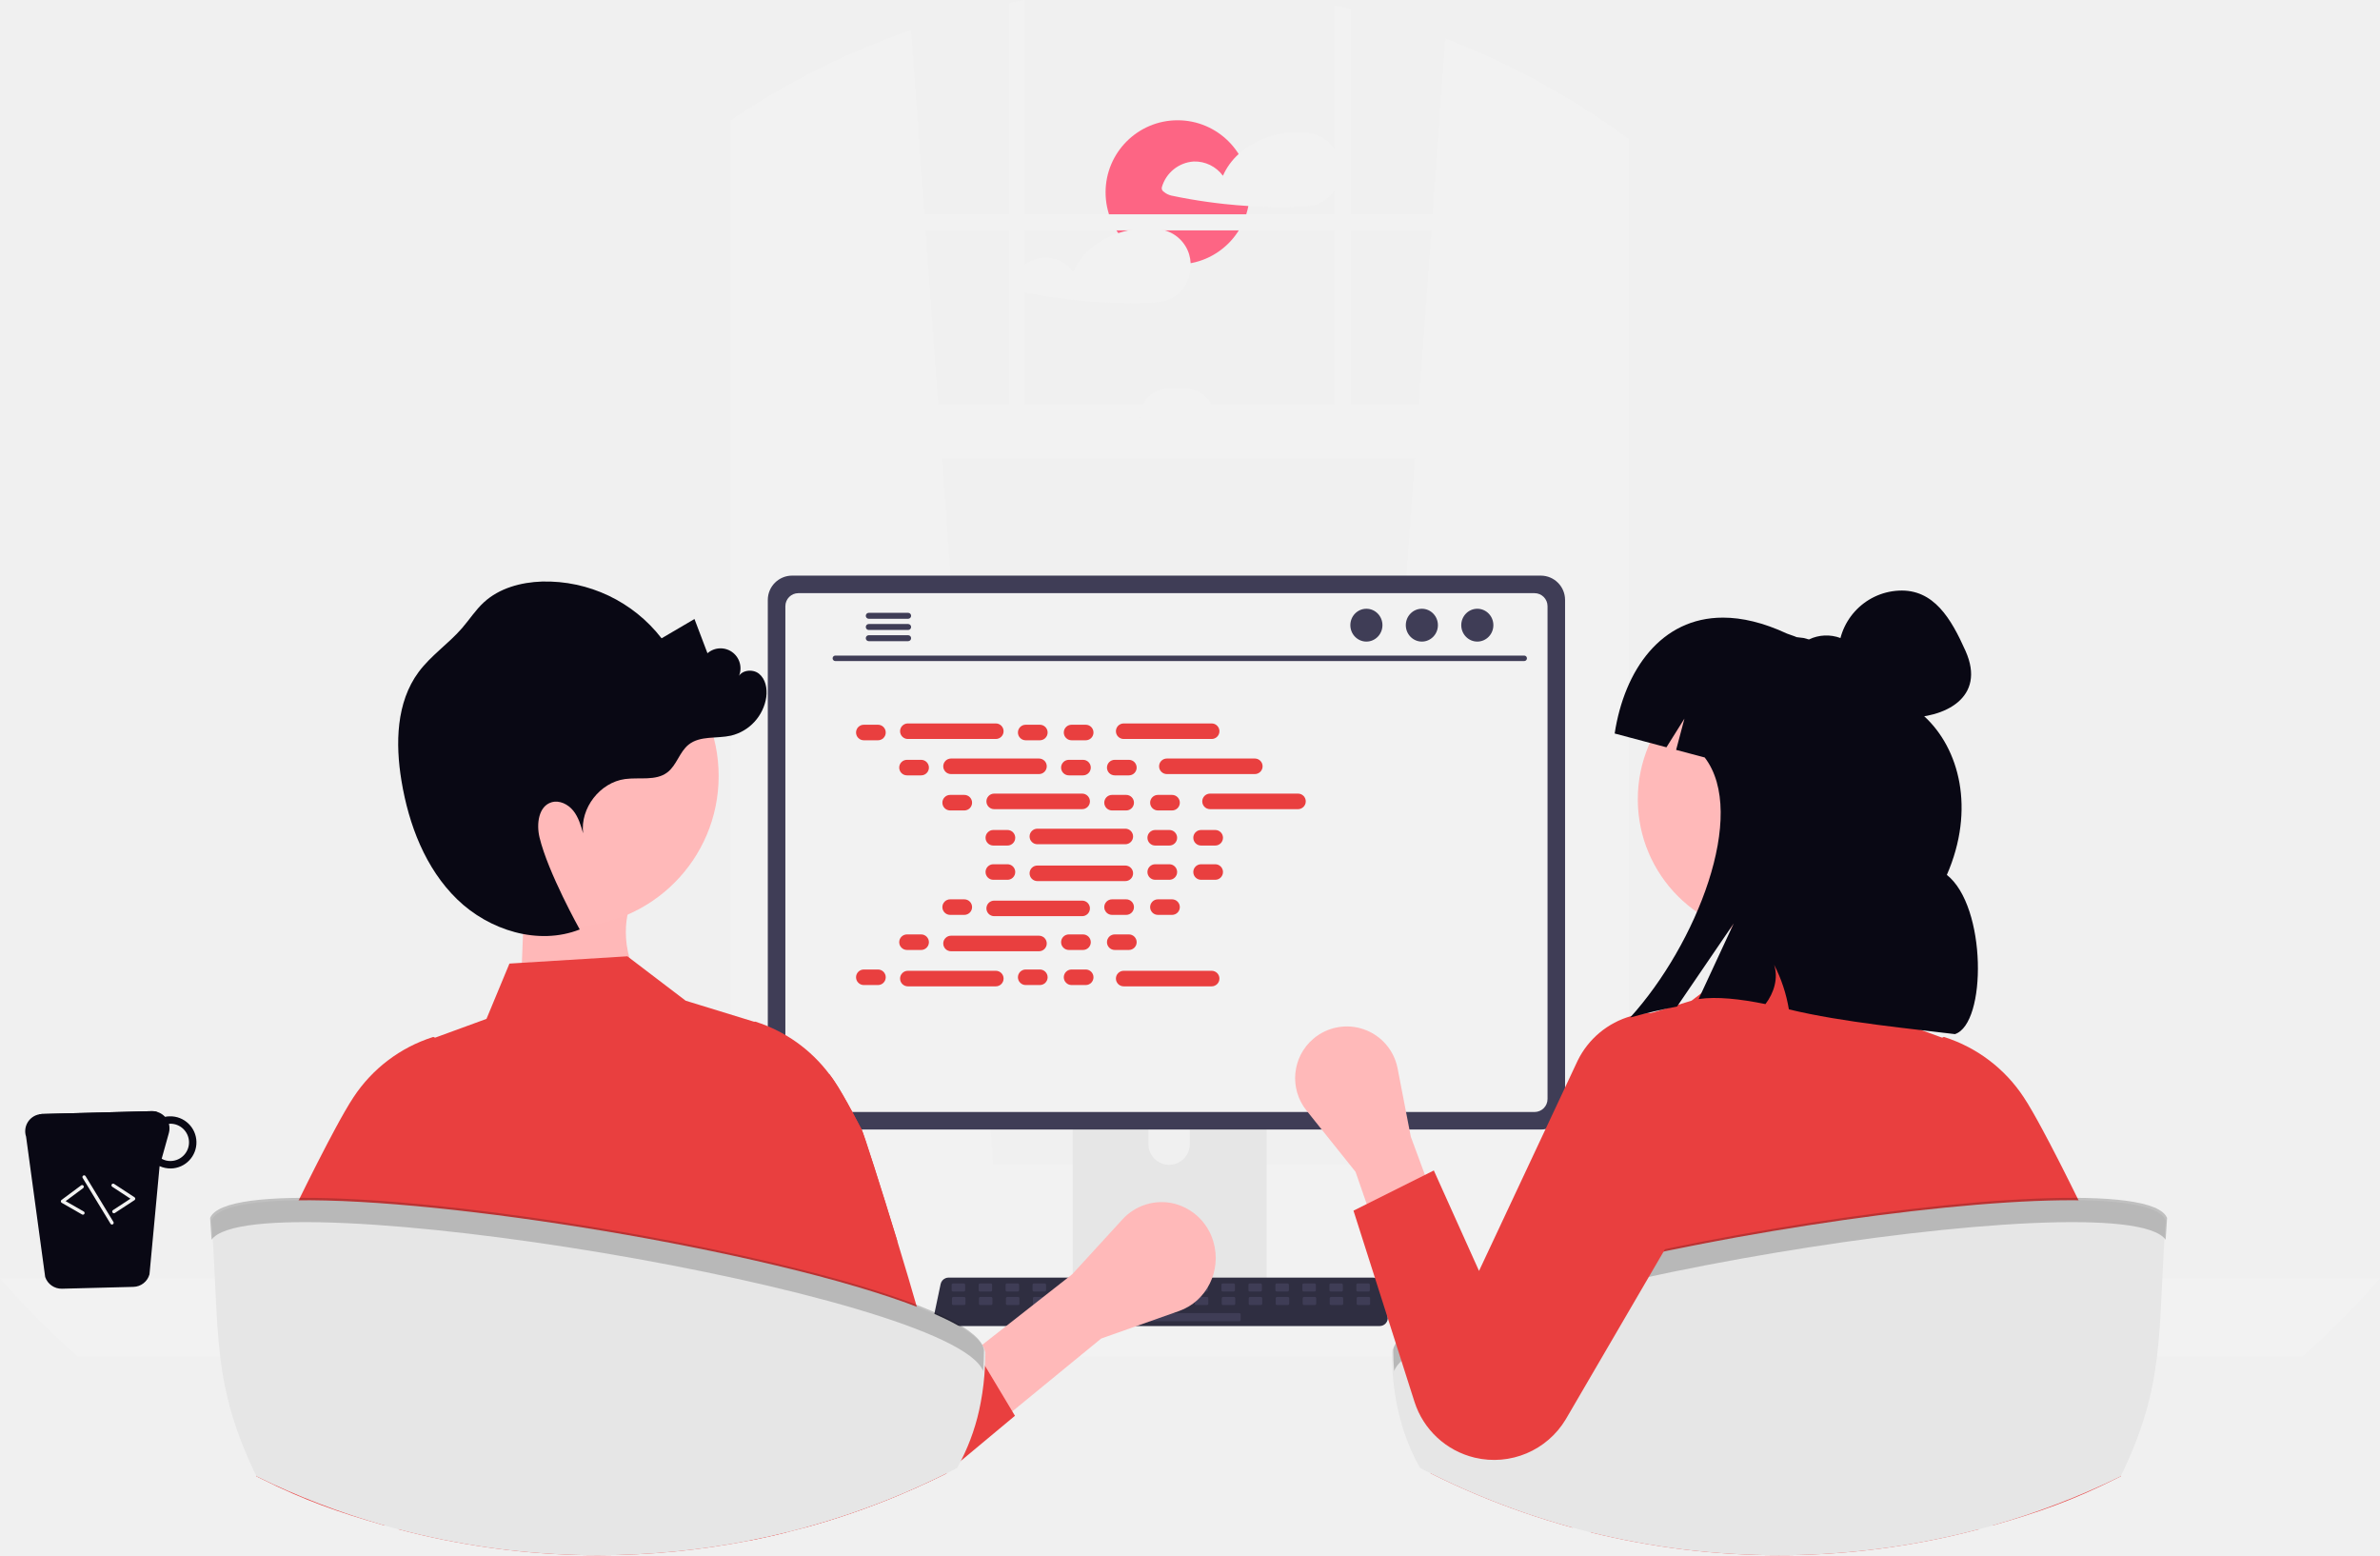
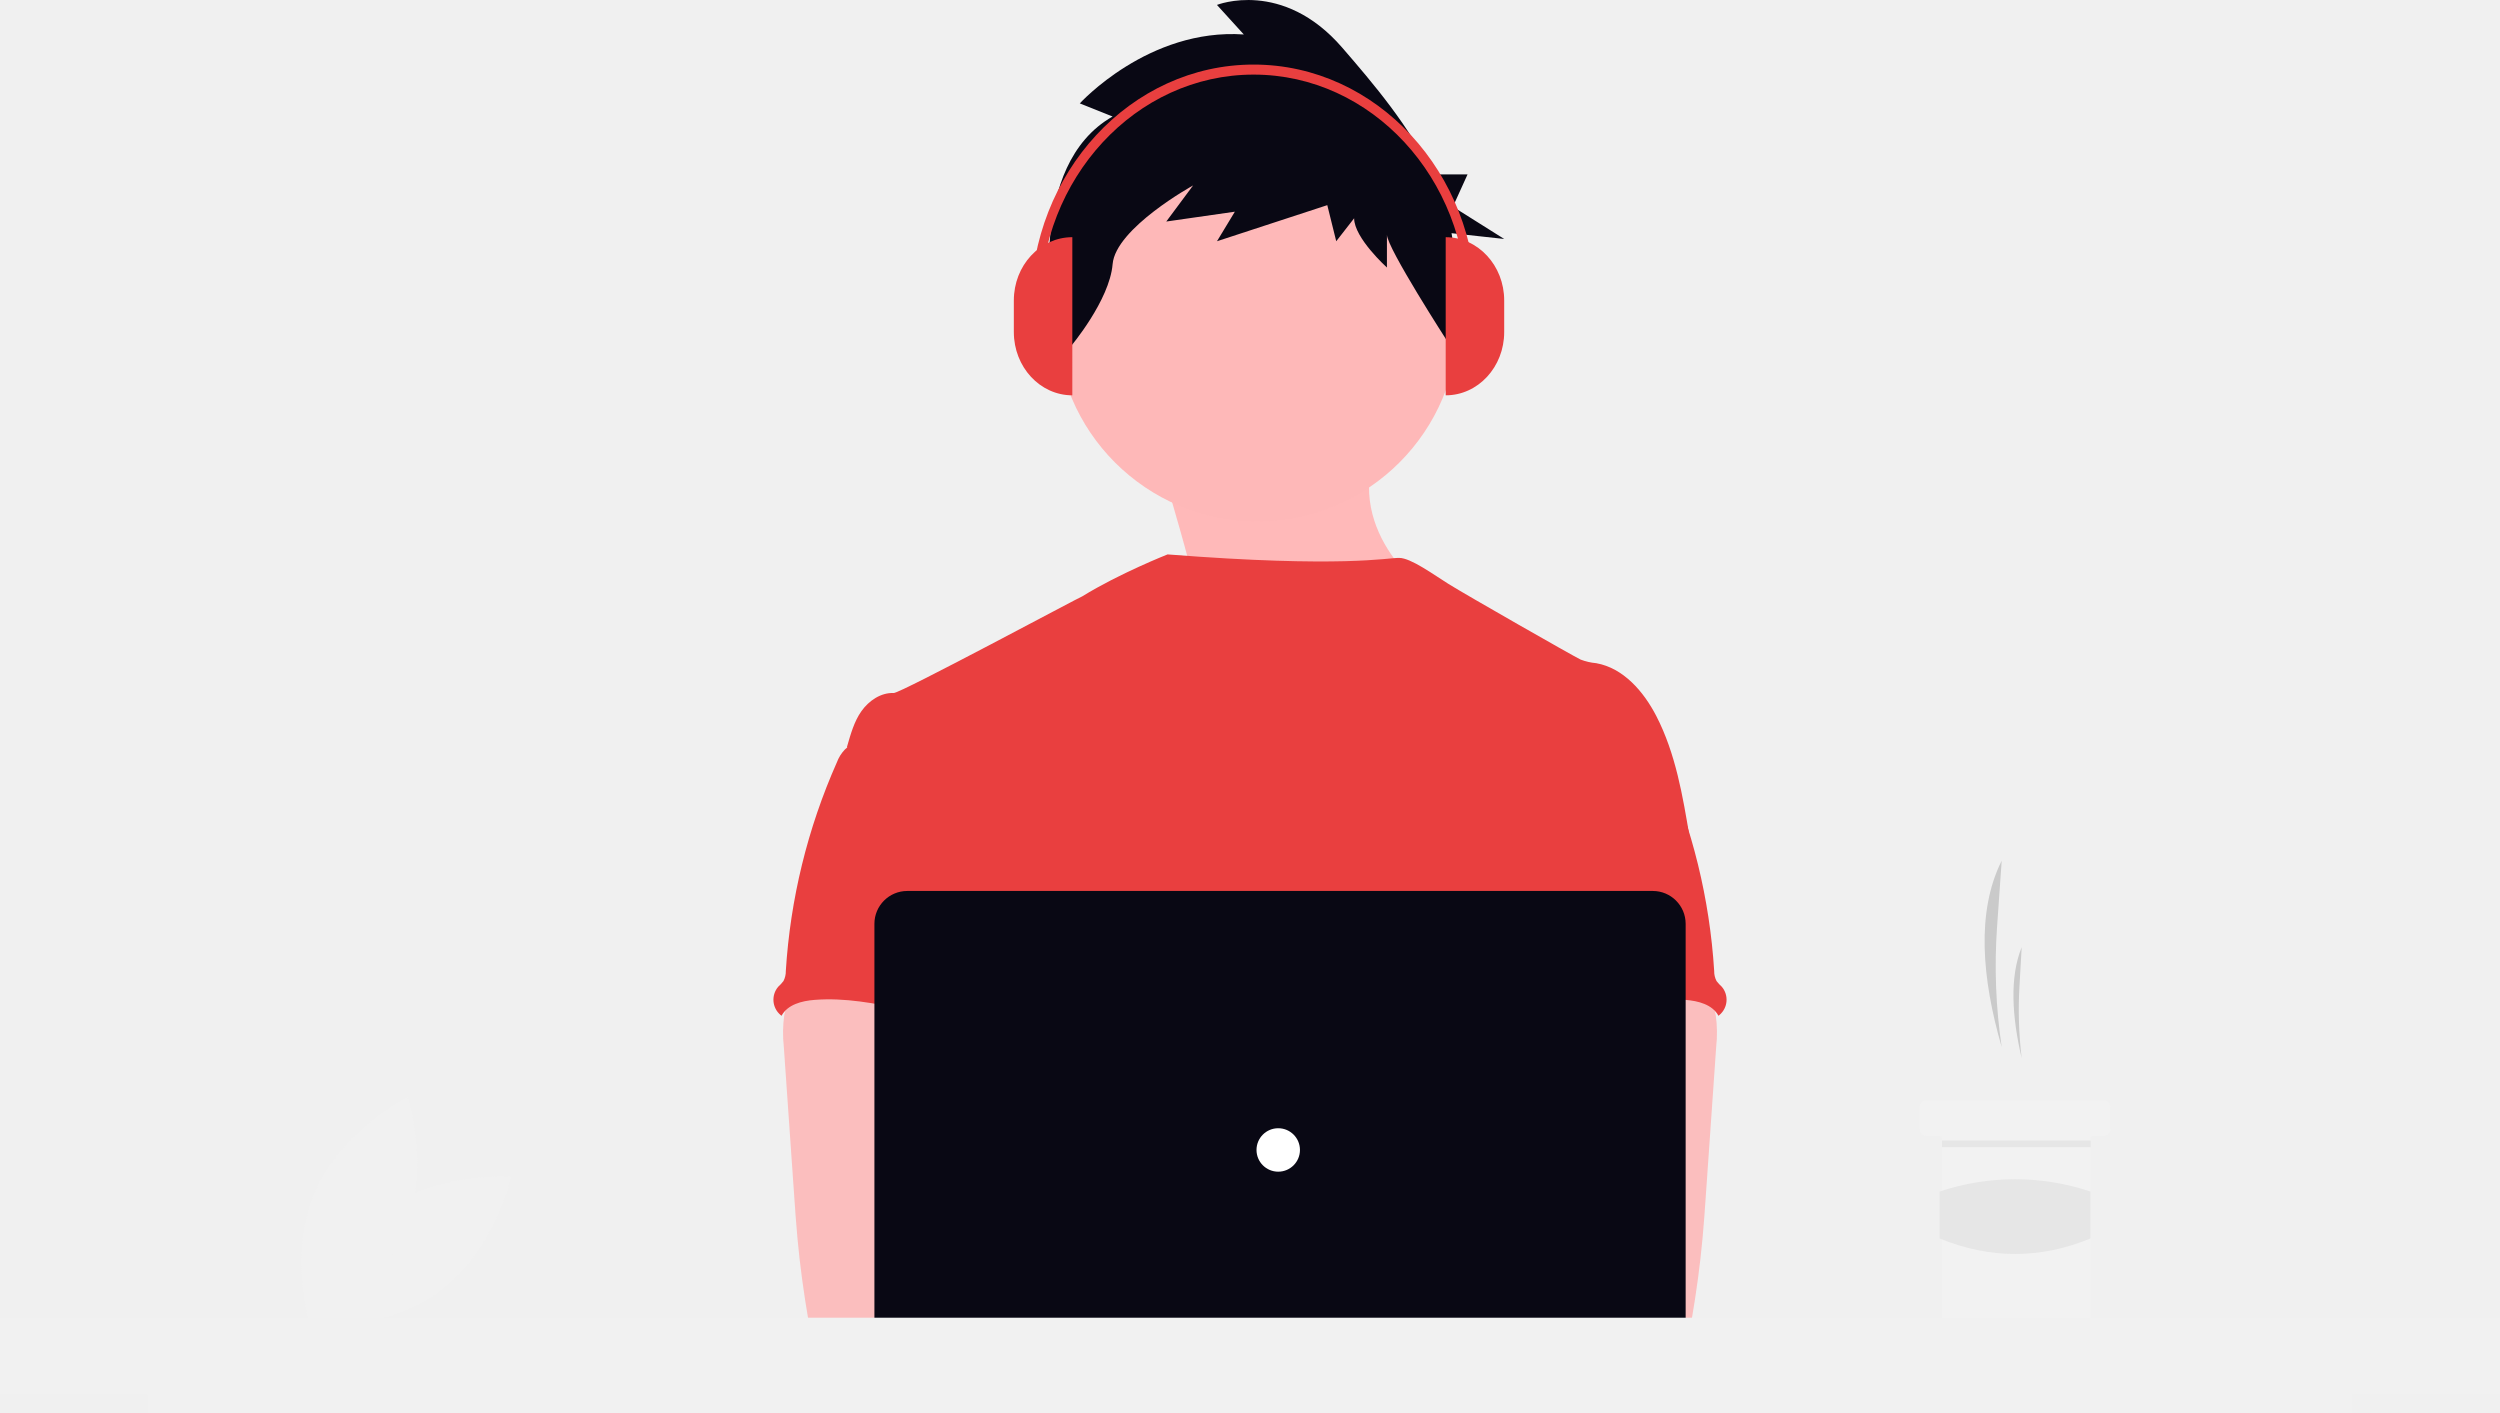
- <svg xmlns="http://www.w3.org/2000/svg" width="882.126" height="576.272" viewBox="0 0 882.126 576.272" role="img" artist="Katerina Limpitsouni" source="https://undraw.co/">
-   <g id="Group_138" data-name="Group 138" transform="translate(-519 -251.864)">
-     <g id="Group_137" data-name="Group 137">
-       <path id="Path_1240-371" data-name="Path 1240" d="M958.821,382.941,907.537,402.1,893.89,367.923l36.505-12.787C931.953,364.095,939.352,378.718,958.821,382.941Z" transform="matrix(0.914, 0.407, -0.407, 0.914, 46.029, -113.727)" fill="#ffb8b8" />
-       <circle id="Ellipse_405" data-name="Ellipse 405" cx="26.701" cy="26.701" r="26.701" transform="translate(928.774 296.429)" fill="#fd6584" />
-       <path id="Path_2166-372" data-name="Path 2166" d="M655.233,220.487a13.235,13.235,0,0,0-11.17-9.29,1.078,1.078,0,0,0-.18,0,1.418,1.418,0,0,0-.22-.05c-8.94-1.16-18.88,1.66-25.57,7.8a23.958,23.958,0,0,0-5.83,8.04,12.917,12.917,0,0,0-10.83-5.28,13.184,13.184,0,0,0-11.8,9.51,1.526,1.526,0,0,0,.69,1.69,6.674,6.674,0,0,0,2.79,1.42c2.21.47,4.44.9,6.67,1.29q6.54,1.14,13.15,1.85,4.365.465,8.75.74c6.04.38,12.11.47,18.16.28,3-.1,5.88-.2,8.62-1.52a12.8,12.8,0,0,0,4.95-4.31,14.548,14.548,0,0,0,1.82-12.17Z" transform="translate(360 90)" fill="#f2f2f2" />
-       <path id="Path_2167-373" data-name="Path 2167" d="M600.3,259.387a13.65,13.65,0,0,0-.56-3.3,13.26,13.26,0,0,0-11.18-9.29.966.966,0,0,0-.17,0,1.884,1.884,0,0,0-.23-.05,33.193,33.193,0,0,0-14.69,1.51c-7.26,2.43-13.63,7.33-16.7,14.33a12.922,12.922,0,0,0-10.84-5.28,13.184,13.184,0,0,0-11.8,9.51,1.555,1.555,0,0,0,.69,1.69,6.733,6.733,0,0,0,2.79,1.42c2.22.47,4.44.9,6.68,1.29q6.54,1.14,13.14,1.85a195.168,195.168,0,0,0,26.92,1.02c2.99-.1,5.88-.2,8.62-1.52a12.77,12.77,0,0,0,4.94-4.31,14.265,14.265,0,0,0,2.39-8.87Z" transform="translate(360 90)" fill="#f2f2f2" />
-       <path id="Path_2170-374" data-name="Path 2170" d="M895.47,639.046H792.093a167.922,167.922,0,0,1,.149-24.858c4.131-51.094,31.929-99.768,73.868-129.241-5.359,19.09-2.6,38.069,2.977,57.122-.781.26-1.563.484-2.27.781a46.236,46.236,0,0,0-15.294,9.378c-1.228,1.154-2.53,2.828-1.9,4.428.558,1.34,2.233,1.786,3.684,2.084,3.5.67,7,1.34,10.457,1.972,2.791.558,5.582,1.079,8.373,1.637,1.3.223,2.6.484,3.907.744.186.447.3.856.484,1.265,6.549,18.048,13.694,36.245,17.044,54.74a127.806,127.806,0,0,1,1.712,14.029C895.4,635.1,895.47,637.074,895.47,639.046Z" transform="translate(360 90)" fill="#f2f2f2" />
-       <path id="Path_2172-375" data-name="Path 2172" d="M424.08,571.318c-17.565,10.68-28.729,27.2-37.846,45.7a46.743,46.743,0,0,0-21.249,11.164c-1.265,1.154-2.568,2.828-1.9,4.428.558,1.34,2.233,1.786,3.684,2.084,3.461.67,7,1.34,10.457,1.972-.335.782-.67,1.6-1,2.382H260.12A164.175,164.175,0,0,1,277.573,619.1c1.377-1.377,2.791-2.679,4.242-4.019a173.651,173.651,0,0,1,50.238-31.706,176.734,176.734,0,0,1,92.028-12.057Z" transform="translate(360 90)" fill="#f2f2f2" />
-       <path id="Path_2174-376" data-name="Path 2174" d="M664.33,595.644l92.37,8.2.99.09V209.794l-.99-.69a288.324,288.324,0,0,0-62.01-32.94l-4.72,65.1-.43,5.96-4.67,64.56-1.44,19.86-18.93,261.7Z" transform="translate(360 90)" fill="#f2f2f2" />
-       <path id="Path_2175-377" data-name="Path 2175" d="M435.9,202.454c-.66.42-1.32.84-1.98,1.28v400.2l1.98-.18,91.37-8.11-.17-2.3-18.93-261.7-1.44-19.86-4.67-64.56-.43-5.96-4.95-68.27a287.689,287.689,0,0,0-60.78,29.46Z" transform="translate(360 90)" fill="#f2f2f2" />
-       <path id="Path_2176-378" data-name="Path 2176" d="M433.92,203.734c-1.33.86-2.66,1.74-3.97,2.63v403.03c0,10.07,5.97,18.51,13.95,20.66a15.251,15.251,0,0,0,4,.53H744.7a15.117,15.117,0,0,0,3.99-.53,17.06,17.06,0,0,0,7.78-4.66,22.919,22.919,0,0,0,6.18-16V213.374c-1.64-1.21-3.29-2.41-4.96-3.58l-.99-.69v400.29a16.113,16.113,0,0,1-.46,3.85c-1.41,5.95-6.06,10.31-11.54,10.31H447.9c-6.62,0-12-6.35-12-14.16V202.454C435.24,202.874,434.58,203.294,433.92,203.734Z" transform="translate(360 90)" fill="#f2f2f2" />
-       <rect id="Rectangle_484" data-name="Rectangle 484" width="326.752" height="5.959" transform="translate(792.922 331.268)" fill="#f2f2f2" />
-       <path id="Path_2177-379" data-name="Path 2177" d="M659.6,165.254c-1.98-.49-3.96-.95-5.96-1.38v161.81h5.96Z" transform="translate(360 90)" fill="#f2f2f2" />
-       <path id="Path_2178-380" data-name="Path 2178" d="M538.96,161.864c-1.99.37-3.98.75-5.96,1.16v162.66h5.96Z" transform="translate(360 90)" fill="#f2f2f2" />
-       <path id="Path_2179-381" data-name="Path 2179" d="M368.86,620.154a26.712,26.712,0,0,0,1.93,9.98,25.539,25.539,0,0,0,1.75,3.56,27.1,27.1,0,0,0,3.02,4.18,26.76,26.76,0,0,0,20.12,9.11H786.99a26.82,26.82,0,0,0,0-53.64H395.68A26.846,26.846,0,0,0,368.86,620.154Z" transform="translate(360 90)" fill="#f2f2f2" />
-       <rect id="Rectangle_485" data-name="Rectangle 485" width="324.766" height="19.863" transform="translate(1117.688 421.646) rotate(180)" fill="#f2f2f2" />
-       <path id="Path_2180-382" data-name="Path 2180" d="M581.4,305.824H609.21a10.925,10.925,0,0,1-10.925,10.925h-5.959A10.925,10.925,0,0,1,581.4,305.824h0Z" transform="translate(1550.611 712.572) rotate(180)" fill="#f2f2f2" />
-       <path id="Path_2181-383" data-name="Path 2181" d="M159.92,635.474a292.039,292.039,0,0,0,28.749,28.95H1013.3a292.039,292.039,0,0,0,28.749-28.95Z" transform="translate(359.08 90)" fill="#f2f2f2" />
-       <path id="Path_2182-384" data-name="Path 2182" d="M556.61,538.664v102.56h71.85V538.664a3.448,3.448,0,0,0-2.43-3.3,3.174,3.174,0,0,0-1.03-.16H560.08A3.463,3.463,0,0,0,556.61,538.664Zm28.04,35.24a7.67,7.67,0,1,1,15.34,0v11.9a7.67,7.67,0,1,1-15.34,0Z" transform="translate(360 90)" fill="#e6e6e6" />
-       <path id="Path_2183-385" data-name="Path 2183" d="M556.39,637.944v9.89a1.946,1.946,0,0,0,1.93,1.94h68.43a1.94,1.94,0,0,0,1.93-1.94v-9.89Z" transform="translate(360 90)" fill="#3f3d56" />
-       <path id="Path_2184-386" data-name="Path 2184" d="M443.58,384.144V571.4a9.007,9.007,0,0,0,9,9h277.5a9.007,9.007,0,0,0,9-9V384.144a9.012,9.012,0,0,0-9-8.99H452.58a9.011,9.011,0,0,0-9,8.99Z" transform="translate(360 90)" fill="#3f3d56" />
-       <path id="Path_2185-387" data-name="Path 2185" d="M450.09,386.474v182.62a4.818,4.818,0,0,0,4.81,4.81H727.77a4.818,4.818,0,0,0,4.81-4.81V386.474a4.82,4.82,0,0,0-4.81-4.82H454.9a4.821,4.821,0,0,0-4.81,4.82Z" transform="translate(360 90)" fill="#f2f2f2" />
-       <path id="Path_2186-388" data-name="Path 2186" d="M505.73,652.1a2.948,2.948,0,0,0,2.32,1.11H670.39a2.987,2.987,0,0,0,2.92-3.6l-2.52-11.97a2.993,2.993,0,0,0-1.86-2.17,2.9,2.9,0,0,0-1.06-.2H510.56a2.894,2.894,0,0,0-1.06.2,2.992,2.992,0,0,0-1.86,2.17l-2.52,11.97a2.985,2.985,0,0,0,.61,2.49Z" transform="translate(360 90)" fill="#2f2e41" />
-       <rect id="Rectangle_486" data-name="Rectangle 486" width="5" height="3" rx="0.488" transform="translate(1026.717 730.43) rotate(180)" fill="#3f3d56" />
-       <rect id="Rectangle_487" data-name="Rectangle 487" width="5" height="3" rx="0.488" transform="translate(1016.717 730.43) rotate(180)" fill="#3f3d56" />
-       <rect id="Rectangle_488" data-name="Rectangle 488" width="5" height="3" rx="0.488" transform="translate(1006.717 730.43) rotate(180)" fill="#3f3d56" />
-       <rect id="Rectangle_489" data-name="Rectangle 489" width="5" height="3" rx="0.488" transform="translate(996.717 730.43) rotate(180)" fill="#3f3d56" />
-       <rect id="Rectangle_490" data-name="Rectangle 490" width="5" height="3" rx="0.488" transform="translate(986.717 730.43) rotate(180)" fill="#3f3d56" />
-       <rect id="Rectangle_491" data-name="Rectangle 491" width="5" height="3" rx="0.488" transform="translate(976.717 730.43) rotate(180)" fill="#3f3d56" />
-       <rect id="Rectangle_492" data-name="Rectangle 492" width="5" height="3" rx="0.488" transform="translate(966.717 730.43) rotate(180)" fill="#3f3d56" />
-       <rect id="Rectangle_493" data-name="Rectangle 493" width="5" height="3" rx="0.488" transform="translate(956.717 730.43) rotate(180)" fill="#3f3d56" />
-       <rect id="Rectangle_494" data-name="Rectangle 494" width="5" height="3" rx="0.488" transform="translate(946.717 730.43) rotate(180)" fill="#3f3d56" />
-       <rect id="Rectangle_495" data-name="Rectangle 495" width="5" height="3" rx="0.488" transform="translate(936.717 730.43) rotate(180)" fill="#3f3d56" />
-       <rect id="Rectangle_496" data-name="Rectangle 496" width="5" height="3" rx="0.488" transform="translate(926.717 730.43) rotate(180)" fill="#3f3d56" />
-       <rect id="Rectangle_497" data-name="Rectangle 497" width="5" height="3" rx="0.488" transform="translate(916.717 730.43) rotate(180)" fill="#3f3d56" />
-       <rect id="Rectangle_498" data-name="Rectangle 498" width="5" height="3" rx="0.488" transform="translate(906.717 730.43) rotate(180)" fill="#3f3d56" />
-       <rect id="Rectangle_499" data-name="Rectangle 499" width="5" height="3" rx="0.488" transform="translate(896.717 730.43) rotate(180)" fill="#3f3d56" />
-       <rect id="Rectangle_500" data-name="Rectangle 500" width="5" height="3" rx="0.488" transform="translate(886.717 730.43) rotate(180)" fill="#3f3d56" />
-       <rect id="Rectangle_501" data-name="Rectangle 501" width="5" height="3" rx="0.488" transform="translate(876.717 730.43) rotate(180)" fill="#3f3d56" />
-       <rect id="Rectangle_502" data-name="Rectangle 502" width="5" height="3" rx="0.488" transform="translate(1026.835 735.43) rotate(180)" fill="#3f3d56" />
-       <rect id="Rectangle_503" data-name="Rectangle 503" width="5" height="3" rx="0.488" transform="translate(1016.835 735.43) rotate(180)" fill="#3f3d56" />
-       <rect id="Rectangle_504" data-name="Rectangle 504" width="5" height="3" rx="0.488" transform="translate(1006.835 735.43) rotate(180)" fill="#3f3d56" />
-       <rect id="Rectangle_505" data-name="Rectangle 505" width="5" height="3" rx="0.488" transform="translate(996.835 735.43) rotate(180)" fill="#3f3d56" />
-       <rect id="Rectangle_506" data-name="Rectangle 506" width="5" height="3" rx="0.488" transform="translate(986.835 735.43) rotate(180)" fill="#3f3d56" />
-       <rect id="Rectangle_507" data-name="Rectangle 507" width="5" height="3" rx="0.488" transform="translate(976.835 735.43) rotate(180)" fill="#3f3d56" />
-       <rect id="Rectangle_508" data-name="Rectangle 508" width="5" height="3" rx="0.488" transform="translate(966.835 735.43) rotate(180)" fill="#3f3d56" />
-       <rect id="Rectangle_509" data-name="Rectangle 509" width="5" height="3" rx="0.488" transform="translate(956.835 735.43) rotate(180)" fill="#3f3d56" />
-       <rect id="Rectangle_510" data-name="Rectangle 510" width="5" height="3" rx="0.488" transform="translate(946.835 735.43) rotate(180)" fill="#3f3d56" />
-       <rect id="Rectangle_511" data-name="Rectangle 511" width="5" height="3" rx="0.488" transform="translate(936.835 735.43) rotate(180)" fill="#3f3d56" />
-       <rect id="Rectangle_512" data-name="Rectangle 512" width="5" height="3" rx="0.488" transform="translate(926.835 735.43) rotate(180)" fill="#3f3d56" />
-       <rect id="Rectangle_513" data-name="Rectangle 513" width="5" height="3" rx="0.488" transform="translate(916.835 735.43) rotate(180)" fill="#3f3d56" />
-       <rect id="Rectangle_514" data-name="Rectangle 514" width="5" height="3" rx="0.488" transform="translate(906.835 735.43) rotate(180)" fill="#3f3d56" />
-       <rect id="Rectangle_515" data-name="Rectangle 515" width="5" height="3" rx="0.488" transform="translate(896.835 735.43) rotate(180)" fill="#3f3d56" />
-       <rect id="Rectangle_516" data-name="Rectangle 516" width="5" height="3" rx="0.488" transform="translate(886.835 735.43) rotate(180)" fill="#3f3d56" />
-       <rect id="Rectangle_517" data-name="Rectangle 517" width="5" height="3" rx="0.488" transform="translate(876.835 735.43) rotate(180)" fill="#3f3d56" />
-       <rect id="Rectangle_518" data-name="Rectangle 518" width="40" height="3" rx="0.488" transform="translate(978.835 741.43) rotate(180)" fill="#3f3d56" />
-       <path id="Path_2187-389" data-name="Path 2187" d="M468.612,406.811H723.935a1.015,1.015,0,1,0,0-2.031H468.612a1.015,1.015,0,1,0,0,2.031Z" transform="translate(360 90)" fill="#3f3d56" />
-       <ellipse id="Ellipse_406" data-name="Ellipse 406" cx="5.95" cy="6.083" rx="5.95" ry="6.083" transform="translate(1060.604 477.43)" fill="#3f3d56" />
-       <ellipse id="Ellipse_407" data-name="Ellipse 407" cx="5.95" cy="6.083" rx="5.95" ry="6.083" transform="translate(1040.049 477.43)" fill="#3f3d56" />
-       <ellipse id="Ellipse_408" data-name="Ellipse 408" cx="5.95" cy="6.083" rx="5.95" ry="6.083" transform="translate(1019.493 477.43)" fill="#3f3d56" />
-       <path id="Path_2188-390" data-name="Path 2188" d="M479.9,390.044a1.1,1.1,0,0,0,1.09,1.1h14.6a1.105,1.105,0,0,0,0-2.21h-14.6a1.1,1.1,0,0,0-1.09,1.11Z" transform="translate(360 90)" fill="#3f3d56" />
-       <path id="Path_2189-391" data-name="Path 2189" d="M479.9,394.194a1.1,1.1,0,0,0,1.09,1.1h14.6a1.105,1.105,0,0,0,0-2.21h-14.6a1.1,1.1,0,0,0-1.09,1.11Z" transform="translate(360 90)" fill="#3f3d56" />
-       <path id="Path_2190-392" data-name="Path 2190" d="M479.9,398.334a1.1,1.1,0,0,0,1.09,1.11h14.6a1.105,1.105,0,0,0,0-2.21h-14.6A1.1,1.1,0,0,0,479.9,398.334Z" transform="translate(360 90)" fill="#3f3d56" />
-       <rect id="Rectangle_519" data-name="Rectangle 519" width="11.006" height="5.76" rx="2.88" transform="translate(836.286 520.407)" fill="#E93F3F" />
-       <rect id="Rectangle_520" data-name="Rectangle 520" width="11.006" height="5.76" rx="2.88" transform="translate(896.286 520.407)" fill="#E93F3F" />
-       <rect id="Rectangle_521" data-name="Rectangle 521" width="11.006" height="5.76" rx="2.88" transform="translate(913.286 520.407)" fill="#E93F3F" />
-       <rect id="Rectangle_522" data-name="Rectangle 522" width="38.366" height="5.76" rx="2.88" transform="translate(852.606 519.927)" fill="#E93F3F" />
-       <rect id="Rectangle_523" data-name="Rectangle 523" width="38.366" height="5.76" rx="2.88" transform="translate(932.606 519.927)" fill="#E93F3F" />
-       <rect id="Rectangle_524" data-name="Rectangle 524" width="11.006" height="5.76" rx="2.88" transform="translate(852.286 533.407)" fill="#E93F3F" />
-       <rect id="Rectangle_525" data-name="Rectangle 525" width="11.006" height="5.76" rx="2.88" transform="translate(912.286 533.407)" fill="#E93F3F" />
-       <rect id="Rectangle_526" data-name="Rectangle 526" width="11.006" height="5.76" rx="2.88" transform="translate(929.286 533.407)" fill="#E93F3F" />
-       <rect id="Rectangle_527" data-name="Rectangle 527" width="38.366" height="5.76" rx="2.88" transform="translate(868.606 532.927)" fill="#E93F3F" />
-       <rect id="Rectangle_528" data-name="Rectangle 528" width="38.366" height="5.76" rx="2.88" transform="translate(948.606 532.927)" fill="#E93F3F" />
-       <rect id="Rectangle_529" data-name="Rectangle 529" width="11.006" height="5.76" rx="2.88" transform="translate(868.286 546.407)" fill="#E93F3F" />
-       <rect id="Rectangle_530" data-name="Rectangle 530" width="11.006" height="5.76" rx="2.88" transform="translate(928.286 546.407)" fill="#E93F3F" />
-       <rect id="Rectangle_531" data-name="Rectangle 531" width="11.006" height="5.76" rx="2.88" transform="translate(945.286 546.407)" fill="#E93F3F" />
-       <rect id="Rectangle_532" data-name="Rectangle 532" width="38.366" height="5.76" rx="2.88" transform="translate(884.606 545.927)" fill="#E93F3F" />
-       <rect id="Rectangle_533" data-name="Rectangle 533" width="38.366" height="5.76" rx="2.88" transform="translate(964.606 545.927)" fill="#E93F3F" />
-       <rect id="Rectangle_534" data-name="Rectangle 534" width="11.006" height="5.76" rx="2.88" transform="translate(884.286 559.407)" fill="#E93F3F" />
-       <rect id="Rectangle_535" data-name="Rectangle 535" width="11.006" height="5.76" rx="2.88" transform="translate(944.286 559.407)" fill="#E93F3F" />
-       <rect id="Rectangle_536" data-name="Rectangle 536" width="11.006" height="5.76" rx="2.88" transform="translate(961.286 559.407)" fill="#E93F3F" />
-       <rect id="Rectangle_537" data-name="Rectangle 537" width="38.366" height="5.76" rx="2.88" transform="translate(900.606 558.927)" fill="#E93F3F" />
-       <rect id="Rectangle_538" data-name="Rectangle 538" width="11.006" height="5.76" rx="2.88" transform="translate(896.286 611.101)" fill="#E93F3F" />
-       <rect id="Rectangle_539" data-name="Rectangle 539" width="11.006" height="5.76" rx="2.88" transform="translate(913.286 611.101)" fill="#E93F3F" />
-       <rect id="Rectangle_540" data-name="Rectangle 540" width="38.366" height="5.76" rx="2.88" transform="translate(932.606 611.581)" fill="#E93F3F" />
-       <rect id="Rectangle_541" data-name="Rectangle 541" width="11.006" height="5.76" rx="2.88" transform="translate(836.286 611.101)" fill="#E93F3F" />
-       <rect id="Rectangle_542" data-name="Rectangle 542" width="38.366" height="5.76" rx="2.88" transform="translate(852.606 611.581)" fill="#E93F3F" />
-       <rect id="Rectangle_543" data-name="Rectangle 543" width="11.006" height="5.76" rx="2.88" transform="translate(852.286 598.101)" fill="#E93F3F" />
-       <rect id="Rectangle_544" data-name="Rectangle 544" width="11.006" height="5.76" rx="2.88" transform="translate(912.286 598.101)" fill="#E93F3F" />
-       <rect id="Rectangle_545" data-name="Rectangle 545" width="11.006" height="5.76" rx="2.88" transform="translate(929.286 598.101)" fill="#E93F3F" />
-       <rect id="Rectangle_546" data-name="Rectangle 546" width="38.366" height="5.76" rx="2.88" transform="translate(868.606 598.581)" fill="#E93F3F" />
-       <rect id="Rectangle_547" data-name="Rectangle 547" width="11.006" height="5.76" rx="2.88" transform="translate(868.286 585.101)" fill="#E93F3F" />
-       <rect id="Rectangle_548" data-name="Rectangle 548" width="11.006" height="5.76" rx="2.88" transform="translate(928.286 585.101)" fill="#E93F3F" />
-       <rect id="Rectangle_549" data-name="Rectangle 549" width="11.006" height="5.76" rx="2.88" transform="translate(945.286 585.101)" fill="#E93F3F" />
-       <rect id="Rectangle_550" data-name="Rectangle 550" width="38.366" height="5.76" rx="2.88" transform="translate(884.606 585.581)" fill="#E93F3F" />
-       <rect id="Rectangle_551" data-name="Rectangle 551" width="11.006" height="5.76" rx="2.88" transform="translate(884.286 572.101)" fill="#E93F3F" />
-       <rect id="Rectangle_552" data-name="Rectangle 552" width="11.006" height="5.76" rx="2.88" transform="translate(944.286 572.101)" fill="#E93F3F" />
-       <rect id="Rectangle_553" data-name="Rectangle 553" width="11.006" height="5.76" rx="2.88" transform="translate(961.286 572.101)" fill="#E93F3F" />
-       <rect id="Rectangle_554" data-name="Rectangle 554" width="38.366" height="5.76" rx="2.88" transform="translate(900.606 572.581)" fill="#E93F3F" />
-       <path id="Path_2191-393" data-name="Path 2191" d="M509.832,707.816c-.22.11-.44.22-.66.32q-2.085,1.035-4.2,2.04-6.33,3.015-12.82,5.73a285.491,285.491,0,0,1-34.97,12.03c-2-12.47-3.94-41.88-5.8-63.51-.35-4.07-.7-7.86-1.05-11.21a97.15,97.15,0,0,0-1.89-13.08,4.359,4.359,0,0,0-.39-.97c.19,1.73.39,6.89.58,14.05.1,3.35.19,7.14.29,11.21.47,20.82.96,49.15,1.45,65.28-1.39.34-2.79.68-4.19,1-.88.21-1.77.41-2.66.6-1.08.24-2.16.48-3.24.7q-1.7.36-3.39.69a290.078,290.078,0,0,1-56.06,5.44c-1.25,0-2.49-.01-3.74-.02-.38,0-.76-.01-1.15-.02-1.1-.02-2.24-.04-3.4-.07a288.591,288.591,0,0,1-65.84-9.49l.87-64.11.15-11.21.06-4.25a15.181,15.181,0,0,0-.88,4.25c-.35,2.73-.71,6.6-1.07,11.21-1.37,17.76-2.78,46.41-4.24,62.71-17.29-4.92-29.93-9.41-45.73-17.31-.61-.3-1.23-.61-1.84-.92.11-.77.23-1.54.34-2.33,1.79-12.44-.32-28.63,1.66-42.15,1.51-10.43,3.07-20.45,4.64-28.95,1.9-10.23,3.83-18.27,5.74-22.18,2.2-4.51,4.4-8.95,6.53-13.2l2.71-5.39c.48-.95.96-1.89,1.43-2.81,2.14-4.19,4.16-8.06,6.01-11.49,1.3-2.41,2.5-4.59,3.6-6.5,1.29-2.25,2.43-4.11,3.37-5.52a55.306,55.306,0,0,1,29.28-22.21l.3-.08.29.12.33.15,19.06-6.97,8.51-20.49,43.71-2.69,7.06,5.37,3.61,2.75,3.85,2.93,7.08,5.39,2.01.62,2.99.92,20.45,6.28.21-.09.3.08a55.168,55.168,0,0,1,27.36,19.5c.68.88,1.31,1.79,1.92,2.71,1.66,2.46,3.9,6.35,6.54,11.23,1.09,2.01,2.24,4.19,3.45,6.5.73,1.39,7.03,21.05,13.16,41.13,5.73,18.8,11.31,37.97,12.04,42.89.13.91.27,1.83.4,2.74.83,5.69,1.65,11.42,2.44,17.01,1.17,8.29,2.31,16.29,3.4,23.44C509.812,707.686,509.822,707.746,509.832,707.816Z" transform="translate(360 90)" fill="#E93F3F" />
-       <path id="Path_2192-394" data-name="Path 2192" d="M303.59,473.566l-8.5-32.792-7.5,28.3Z" transform="translate(519.92 251.864)" opacity="0.2" />
-       <path id="Path_2193-395" data-name="Path 2193" d="M175.749,635.05a6.416,6.416,0,0,0,6.183,4.331l26.492-.682a6.328,6.328,0,0,0,5.981-4.657l3.749-40.087a9.8,9.8,0,0,0,4.238.871,9.661,9.661,0,1,0-.485-19.317,8.177,8.177,0,0,0-1.736.181,6.548,6.548,0,0,0-4.874-2.1l-40.751,1.052a5.858,5.858,0,0,0-1.005.125,6.365,6.365,0,0,0-4.873,8.265Zm43.173-43.817,2.668-9.553a6.506,6.506,0,0,0,.02-3.375c.129,0,.244-.062.373-.062a6.91,6.91,0,1,1,.324,13.817,6.505,6.505,0,0,1-3.385-.828Z" transform="translate(360 90)" fill="#090814" />
-       <path id="Path_2194-396" data-name="Path 2194" d="M173.541,574.763c.868,4.964,10.629,8.454,22.366,7.847,10.793-.5,19.617-4.287,21.234-8.779a6.024,6.024,0,0,0-1.844-.246l-40.751,1.052A5.852,5.852,0,0,0,173.541,574.763Z" transform="translate(360 90)" fill="#090814" />
-       <path id="Path_2195-397" data-name="Path 2195" d="M198.283,615.324a.625.625,0,0,0,.191-.084l7.281-4.766a.632.632,0,0,0,0-1.058l-7.568-4.957a.632.632,0,0,0-.693,1.058l6.759,4.427-6.472,4.237a.633.633,0,0,0,.5,1.143Z" transform="translate(363.097 86.083)" fill="#f2f2f2" />
-       <path id="Path_2196-398" data-name="Path 2196" d="M190.721,615.743a.633.633,0,0,0,.16-1.162l-6.712-3.848,6.487-4.819a.632.632,0,0,0-.754-1.015l-7.263,5.395a.632.632,0,0,0,.062,1.057l7.55,4.328a.633.633,0,0,0,.47.064Z" transform="translate(359.16 86.194)" fill="#f2f2f2" />
-       <path id="Path_2197-399" data-name="Path 2197" d="M199.817,620.145a.611.611,0,0,0,.173-.073.633.633,0,0,0,.212-.87l-10.322-16.97a.633.633,0,1,0-1.081.659l10.322,16.97a.633.633,0,0,0,.7.284Z" transform="translate(360.839 85.438)" fill="#f2f2f2" />
-       <path id="Path_2198-400" data-name="Path 2198" d="M945.069,708.9c-.61.31-1.23.62-1.84.92-15.8,7.9-28.44,12.39-45.73,17.31-1.46-16.3-2.87-44.95-4.24-62.71-.36-4.61-.72-8.48-1.07-11.21a15.183,15.183,0,0,0-.88-4.25l.06,4.25.15,11.21.87,64.11a288.589,288.589,0,0,1-65.84,9.49c-1.16.03-2.3.05-3.4.07-.39.01-.77.02-1.15.02-1.25.01-2.49.02-3.74.02a289.272,289.272,0,0,1-69.54-8.43c.49-16.13.98-44.46,1.45-65.28.1-4.07.19-7.86.29-11.21.19-7.16.39-12.32.58-14.05a4.36,4.36,0,0,0-.39.97,97.15,97.15,0,0,0-1.89,13.08c-.35,3.35-.7,7.14-1.05,11.21-1.86,21.63-3.8,51.04-5.8,63.51a285.473,285.473,0,0,1-34.97-12.03q-9-3.75-17.68-8.09c1.1-7.2,2.25-15.27,3.43-23.64.92-6.49,1.87-13.16,2.84-19.75,1.5-10.18,52.46-120.11,64.47-123.96l.3-.08.21.09,20.45-6.28,2.99-.92,2.01-.62,7.08-5.39,3.85-2.93,3.61-2.75,7.06-5.37,43.71,2.69,8.51,20.49,19.06,6.97.33-.15.29-.12.3.08a55.307,55.307,0,0,1,29.28,22.21c.94,1.41,2.08,3.27,3.37,5.52,1.1,1.91,2.3,4.09,3.6,6.5,1.85,3.43,3.87,7.3,6.01,11.49.47.92.95,1.86,1.43,2.81q1.335,2.64,2.71,5.39c2.13,4.25,4.33,8.69,6.53,13.2,1.91,3.91,3.84,11.95,5.74,22.18,1.57,8.5,3.13,18.52,4.64,28.95,1.98,13.52-.13,29.71,1.66,42.15C944.839,707.364,944.959,708.134,945.069,708.9Z" transform="translate(360 90)" fill="#E93F3F" />
-       <circle id="Ellipse_409" data-name="Ellipse 409" cx="50.836" cy="50.836" r="50.836" transform="translate(1126.038 497.186)" fill="#ffb9b9" />
-       <path id="Path_2199-401" data-name="Path 2199" d="M575.659,473.566l8.5-32.792,7.5,28.3Z" transform="translate(519.92 251.864)" opacity="0.2" />
-       <path id="Path_2200-402" data-name="Path 2200" d="M961.689,614.064c-3.04,41.88.11,60.32-16.67,94.85a286.162,286.162,0,0,1-47.52,18.22q-2.55.72-5.11,1.4a288.585,288.585,0,0,1-65.84,9.49c-1.16.03-2.3.05-3.4.07-.39.01-.77.02-1.15.02-1.25.01-2.49.02-3.74.02a289.272,289.272,0,0,1-69.54-8.43q-3.42-.84-6.81-1.77a285.473,285.473,0,0,1-34.97-12.03q-9-3.75-17.68-8.09c-1.31-.66-2.62-1.32-3.91-2-6.63-11.66-10.4-25.84-10.48-42.88C679.459,633.574,951.549,588.744,961.689,614.064Z" transform="translate(360 90)" fill="#e6e6e6" />
-       <path id="Path_2201-403" data-name="Path 2201" d="M961.681,621.236c.155-2.593.329-5.271.531-8.06-10.14-25.32-282.23,19.51-286.82,48.87.013,2.692.128,5.3.321,7.855C686.829,640.922,945.318,598.314,961.681,621.236Z" transform="translate(360 90)" opacity="0.2" />
-       <path id="Path_2202-404" data-name="Path 2202" d="M668.1,616.039l22.334-11.167-18.611-50.251-4.9-25.342a19.161,19.161,0,0,0-31.282-10.907h0a19.161,19.161,0,0,0-2.493,26.518l18.207,22.759Z" transform="translate(370.081 118.444)" fill="#ffb9b9" />
-       <path id="Path_2203-405" data-name="Path 2203" d="M690.436,595.567l-29.778,14.889,22.6,70.809a30.977,30.977,0,0,0,22.336,20.716h0a30.977,30.977,0,0,0,33.737-14.2L799.254,585.07a31.62,31.62,0,0,0-10.2-42.982h0a31.62,31.62,0,0,0-45.3,12.765L707.187,632.79Z" transform="translate(360 90)" fill="#E93F3F" />
-       <circle id="Ellipse_410" data-name="Ellipse 410" cx="55.935" cy="55.935" r="55.935" transform="translate(673.493 483.48)" fill="#ffb9b9" />
-       <path id="Path_2204-406" data-name="Path 2204" d="M314.164,410.87c4.548-6.13,11.085-10.488,16.085-16.255,2.743-3.164,5.021-6.75,8.106-9.582,5.73-5.263,13.744-7.42,21.52-7.688a54.3,54.3,0,0,1,44.331,21.038l12.194-7.149,4.817,12.68a7.391,7.391,0,0,1,11.264,9.248c.967-2.989,5.4-3.623,7.842-1.649s3.1,5.488,2.7,8.6a17.32,17.32,0,0,1-13.065,14.326c-5.3,1.182-11.477-.06-15.723,3.332-3.4,2.72-4.431,7.672-7.9,10.3-4.28,3.24-10.329,1.742-15.65,2.458-9.308,1.253-16.678,10.773-15.56,20.1-.842-2.942-1.727-5.97-3.639-8.36s-5.131-4.007-8.062-3.128c-4.846,1.453-5.639,8.058-4.464,12.978,3.115,13.05,14.919,34.144,14.919,34.144-15.328,6.046-33.589.329-45.415-11.144s-17.986-27.719-20.669-43.976C305.516,437.361,305.839,422.091,314.164,410.87Z" transform="translate(360 90)" fill="#090814" />
-       <path id="Path_2205-407" data-name="Path 2205" d="M880.582,486.046c10.642-24.4,4.613-46.85-8.36-58.76v-.01c-5.1-11.43-11.88-20.25-19.64-22.32-3.75-2.41-7.39-5.24-11.43-6.68a14.887,14.887,0,0,0-11.68.53l-2.06-.55c-4.551-.651-.111.381-6.08-1.62-8.78-4.09-16.69-5.92-23.73-5.92-22.96,0-36.54,19.44-40.14,42.94l19.19,5.11,6.67-10.63-3.08,11.59,10.59,2.81c16.12,20.99-3.17,69.41-27.62,96.35q8.73-2.415,17.39-4.08l20.98-30.76-13,28c6.75-.99,15.36-.04,24.77,1.87,3.17-4.14,4.84-9.66,3.2-14.58a55.749,55.749,0,0,1,5.48,16.53c19.86,4.85,46.95,7.34,61.55,9.18C895.378,541.2,895.41,497.706,880.582,486.046Z" transform="translate(360 90)" fill="#090814" />
-       <path id="Path_2206-408" data-name="Path 2206" d="M887.505,403.054c7.795,17.453-7.933,24.96-22.341,24.748-13.019-.192-24.084-9.338-24.748-22.341a23.576,23.576,0,0,1,22.341-24.748C875.76,380.048,882.2,391.166,887.505,403.054Z" transform="translate(360 90)" fill="#090814" />
-       <path id="Path_2207-409" data-name="Path 2207" d="M526.5,693.633l-13.442-23.177,44.7-35.052,18.583-20.282A19.644,19.644,0,0,1,595.51,609.2,20.352,20.352,0,0,1,610.1,623.35h0c3.145,10.7-2.478,22.045-12.712,25.657L568.51,659.2Z" transform="translate(358.634 88.636)" fill="#ffb9b9" />
-       <path id="Path_2208-410" data-name="Path 2208" d="M535.182,686.466l-19.99,16.66-5.39,4.49-.63.52q-2.085,1.035-4.2,2.04-6.33,3.015-12.82,5.73a285.491,285.491,0,0,1-34.97,12.03q-3.39.93-6.81,1.77c-1.39.34-2.79.68-4.19,1-.88.21-1.77.41-2.66.6-1.08.24-2.16.48-3.24.7q-1.7.36-3.39.69a30.963,30.963,0,0,1-9.62-22.44c0-.27,0-.55.01-.83l3.21-82.33,1.42-36.49a31.618,31.618,0,0,1,31.69-30.78c.96,0,1.91.05,2.85.14.68.88,1.31,1.79,1.92,2.71,1.66,2.46,3.9,6.35,6.54,11.23,1.09,2.01,2.24,4.19,3.45,6.5.73,1.39,7.03,21.05,13.16,41.13l-2.7,20.97-4.88,37.8,20.02-13.14,14.1-9.26,1.67,2.79,4.35,7.26,8.4,14Z" transform="translate(360 90)" fill="#E93F3F" />
-       <path id="Path_2209-411" data-name="Path 2209" d="M524.222,662.936c-.01,1.7-.05,3.37-.14,5.02a97.238,97.238,0,0,1-1.58,13.56,79.141,79.141,0,0,1-7.31,21.61c-.46.91-.95,1.81-1.45,2.69-1.29.68-2.6,1.34-3.91,2-.22.11-.44.22-.66.32q-8.355,4.155-17.02,7.77a285.491,285.491,0,0,1-34.97,12.03q-3.39.93-6.81,1.77-6.675,1.65-13.48,2.99a290.068,290.068,0,0,1-56.06,5.44c-1.25,0-2.49-.01-3.74-.02-.38,0-.76-.01-1.15-.02-1.1-.02-2.24-.04-3.4-.07a288.588,288.588,0,0,1-65.84-9.49q-2.565-.675-5.11-1.4a286.165,286.165,0,0,1-47.52-18.22c-16.78-34.53-13.63-52.97-16.67-94.85,6.24-15.59,111.81-4.58,193.09,13.03,22.06,4.78,42.32,10.05,58.33,15.41,16.54,5.53,28.53,11.15,33.23,16.43a7.937,7.937,0,0,1,2.17,4Z" transform="translate(360 90)" fill="#e6e6e6" />
-       <path id="Path_2210-412" data-name="Path 2210" d="M237.408,621.236c-.155-2.593-.329-5.271-.531-8.06,10.14-25.32,282.23,19.51,286.82,48.87-.013,2.692-.128,5.3-.321,7.855C512.26,640.922,253.77,598.314,237.408,621.236Z" transform="translate(360 90)" opacity="0.2" />
-     </g>
+ <svg xmlns="http://www.w3.org/2000/svg" width="878.63" height="496.388" viewBox="0 0 878.63 496.388" role="img" artist="Katerina Limpitsouni" source="https://undraw.co/">
+   <g id="Group_69" data-name="Group 69" transform="translate(-520.685 -285.112)">
+     <path id="Path_1089-179" data-name="Path 1089" d="M294.716,621.2c-19.511,14.544-25.04,40.135-25.04,40.135s26.1,2.009,45.615-12.535,25.04-40.135,25.04-40.135S314.227,606.659,294.716,621.2Z" transform="translate(360 90)" fill="#f1f1f1" />
+     <path id="Path_1090-180" data-name="Path 1090" d="M302.844,628.032c-9.377,22.456-32.862,34.028-32.862,34.028s-8.281-24.837,1.1-47.293,32.862-34.028,32.862-34.028S312.221,605.576,302.844,628.032Z" transform="translate(360 90)" fill="#f1f1f1" />
+     <path id="Path_1091-181" data-name="Path 1091" d="M864.187,563.114h0a194.649,194.649,0,0,1-1.633-42.2l1.633-23.307h0C855.187,515.52,857.221,539.09,864.187,563.114Z" transform="translate(360 90)" fill="#cacaca" />
+     <path id="Path_274-182" data-name="Path 274" d="M449.813,336.284s23.446,77.372,16.412,86.751,75.028-51.582,75.028-51.582-30.48-21.1-18.757-51.582Z" transform="translate(482.023 122.697)" fill="#ffb9b9" />
+     <path id="Path_1092-183" data-name="Path 1092" d="M871.205,567.013h0a143.092,143.092,0,0,1-.786-25.116l.786-13.873h0C866.875,538.683,867.854,552.713,871.205,567.013Z" transform="translate(360 90)" fill="#cacaca" />
+     <path id="Path_1093-184" data-name="Path 1093" d="M902.4,584.17v7.8a2.351,2.351,0,0,1-2.339,2.339h-3.9a.777.777,0,0,0-.78.78V659.03a2.352,2.352,0,0,1-2.339,2.339H845.476a2.341,2.341,0,0,1-2.339-2.339V595.087a.782.782,0,0,0-.78-.78h-4.679a2.341,2.341,0,0,1-2.339-2.339v-7.8a2.336,2.336,0,0,1,2.339-2.339h62.383A2.346,2.346,0,0,1,902.4,584.17Z" transform="translate(360 90)" fill="#f2f2f2" />
+     <rect id="Rectangle_346" data-name="Rectangle 346" width="52.246" height="2.339" transform="translate(1203.207 685.945)" fill="#e6e6e6" />
+     <path id="Path_1094-185" data-name="Path 1094" d="M895.383,630.369c-17.483,7.235-35.156,7.315-53.026,0V613.888a83.274,83.274,0,0,1,53.026,0Z" transform="translate(360 90)" fill="#e6e6e6" />
+     <circle id="Ellipse_276" data-name="Ellipse 276" cx="70.666" cy="70.666" r="70.666" transform="translate(891.872 327.045)" fill="#feb8b8" />
+     <path id="Path_1095-186" data-name="Path 1095" d="M754.52,489.43c-2.43-14.619-4.936-29.519-11.731-42.689-4.466-8.626-11.554-16.847-21.11-18.552a20.421,20.421,0,0,1-5.5-1.272c-2.8-1.349-40.425-22.827-46.405-26.568-5.135-3.212-13.24-9.158-17.327-9.158-4.112-.09-19.878,3.579-81.414-1.231,0,0-16.9,6.663-29.985,14.743-.2-.131-63.869,34.06-66.261,33.97-4.53-.191-8.741,2.71-11.338,6.362s-3.814,8.174-5.089,12.546c13.907,30.97,26.631,61.98,40.539,92.95a7.931,7.931,0,0,1,1.006,3.815,9.309,9.309,0,0,1-1.73,3.815c-6.82,10.956-6.6,24.736-5.858,37.613s1.668,26.478-4.087,38.02c-1.565,3.169-3.6,6.069-5.089,9.238-3.486,7.177-4.746,30.131-2.71,37.842l255.121,7.309C730.068,673.1,754.52,489.43,754.52,489.43Z" transform="translate(360 90)" fill="#E93F3F" />
+     <path id="Path_1421-187" data-name="Path 1421" d="M436.31,551.9a45.045,45.045,0,0,0-.153,11.109l3.656,52.513c.343,4.949.681,9.887,1.146,14.824.877,9.581,2.188,19.086,3.815,28.578a5.09,5.09,0,0,0,5.216,4.949c16.1,3.406,32.726,3.27,49.153,2.342,25.067-1.4,89.2-4.046,93.116-9.136s1.635-13.322-3.474-17.438-89.739-14.149-89.739-14.149c.827-6.553,3.321-12.724,5.688-18.946,4.25-11.035,8.22-22.432,8.3-34.253s-4.377-24.25-14.061-31.022c-7.966-5.56-18.221-6.591-27.928-6.362-7.062.2-19.265-1.489-25.716,1.272C440.223,538.431,437.264,546.9,436.31,551.9Z" transform="translate(360 90)" fill="#fbbebe" />
+     <path id="Path_1430-188" data-name="Path 1430" d="M457.627,458.523a13.169,13.169,0,0,0-2.824,4.518,213.588,213.588,0,0,0-17.941,73.316,7.329,7.329,0,0,1-.827,3.55,15.535,15.535,0,0,1-1.87,2.023,7.024,7.024,0,0,0,.84,9.9q.173.146.356.281c2.1-3.951,7.125-5.242,11.592-5.586,21.389-1.692,42.282,8.259,63.734,7.508-1.514-5.23-3.691-10.256-4.925-15.548-5.459-23.5,8.156-49.089-.191-71.726-1.668-4.53-4.453-8.983-8.843-10.968a23.554,23.554,0,0,0-5.662-1.5c-5.421-.979-16.212-5.166-21.453-3.486-1.935.624-2.7,2.443-4.3,3.542C462.877,455.9,459.646,456.474,457.627,458.523Z" transform="translate(360 90)" fill="#E93F3F" />
+     <path id="Path_1421-2-189" data-name="Path 1421" d="M754.672,536.183c-6.451-2.762-18.653-1.069-25.716-1.272-9.707-.229-19.962.8-27.928,6.362-9.684,6.772-14.137,19.2-14.061,31.022s4.046,23.218,8.3,34.253c2.366,6.222,4.861,12.393,5.688,18.946,0,0-84.63,10.034-89.739,14.149s-7.392,12.348-3.474,17.438,126.173,10.2,142.269,6.794a5.09,5.09,0,0,0,5.216-4.949c1.627-9.491,2.937-19,3.815-28.578.465-4.937.8-9.874,1.146-14.824l3.657-52.513a45.045,45.045,0,0,0-.153-11.109C762.736,546.9,759.777,538.431,754.672,536.183Z" transform="translate(360 90)" fill="#fbbebe" />
+     <path id="Path_1430-2-190" data-name="Path 1430" d="M734.687,454.346c-1.6-1.1-2.366-2.918-4.3-3.542-5.241-1.68-16.032,2.507-21.453,3.486a23.554,23.554,0,0,0-5.662,1.5c-4.389,1.985-7.175,6.438-8.843,10.968-8.347,22.637,5.268,48.224-.191,71.726-1.234,5.293-3.411,10.318-4.925,15.548,21.453.751,42.346-9.2,63.734-7.508,4.467.343,9.493,1.635,11.592,5.586q.183-.135.356-.281a7.024,7.024,0,0,0,.84-9.9,15.53,15.53,0,0,1-1.87-2.023,7.329,7.329,0,0,1-.827-3.55A213.586,213.586,0,0,0,745.2,463.041a13.169,13.169,0,0,0-2.824-4.518C740.354,456.474,737.123,455.9,734.687,454.346Z" transform="translate(360 90)" fill="#E93F3F" />
+     <circle id="Ellipse_188" data-name="Ellipse 188" cx="19.073" cy="19.073" r="19.073" transform="translate(922.536 718.237)" fill="#fbbebe" />
+     <circle id="Ellipse_189" data-name="Ellipse 189" cx="19.073" cy="19.073" r="19.073" transform="translate(964.768 718.237)" fill="#fbbebe" />
+     <path id="Path_1096-191" data-name="Path 1096" d="M741.572,690.288H479.542A11.552,11.552,0,0,1,468,678.75V519.783a11.552,11.552,0,0,1,11.539-11.539H741.572a11.552,11.552,0,0,1,11.539,11.539V678.75a11.552,11.552,0,0,1-11.539,11.539Z" transform="translate(360 90)" fill="#090814" />
+     <circle id="Ellipse_263" data-name="Ellipse 263" cx="7.635" cy="7.635" r="7.635" transform="translate(962.287 681.632)" fill="#fff" />
+     <path id="Path_1097-192" data-name="Path 1097" d="M878.63,449.724H0v27H51.97V483H826.68v-6.276h51.95Z" transform="translate(520.685 298.5)" fill="#f1f1f1" />
+     <path id="Path_983-193" data-name="Path 983" d="M351.107,331.2l-11.517-4.608s24.105-26.533,57.632-24.227l-9.432-10.383s23.052-9.229,44.011,15c11.017,12.735,23.763,27.706,31.717,44.567h12.345l-5.151,11.345,18.031,11.345-18.508-2.03a62.776,62.776,0,0,1-1.751,29.381l.508,8.967s-21.464-33.212-21.464-37.82v11.538S436,373.882,436,366.96l-6.288,8.077-3.144-12.687L387.8,375.036l6.283-10.388-24.105,3.461,9.431-12.687s-27.244,15-28.292,27.688-14.669,28.84-14.669,28.84l-6.288-11.537S320.729,348.5,351.107,331.2Z" transform="translate(560.596 -5.14)" fill="#090814" />
+     <path id="Path_1098-194" data-name="Path 1098" d="M537.556,334.049h0C526.2,334.049,517,324.1,517,311.82h0V300.7c0-12.277,9.2-22.229,20.559-22.229h0Z" transform="translate(360 90)" fill="#E93F3F" />
+     <path id="Path_1099-195" data-name="Path 1099" d="M668.779,278.476h0c11.355,0,20.559,9.952,20.559,22.229V311.82c0,12.277-9.2,22.229-20.559,22.229h0Z" transform="translate(360 90)" fill="#E93F3F" />
+     <path id="Path_1100-196" data-name="Path 1100" d="M679.553,302.452h-3.262c0-44.73-33.656-81.121-75.026-81.121s-75.026,36.391-75.026,81.121h-3.262c0-46.675,35.12-84.648,78.288-84.648S679.553,255.777,679.553,302.452Z" transform="translate(360 90)" fill="#E93F3F" />
  </g>
</svg>
